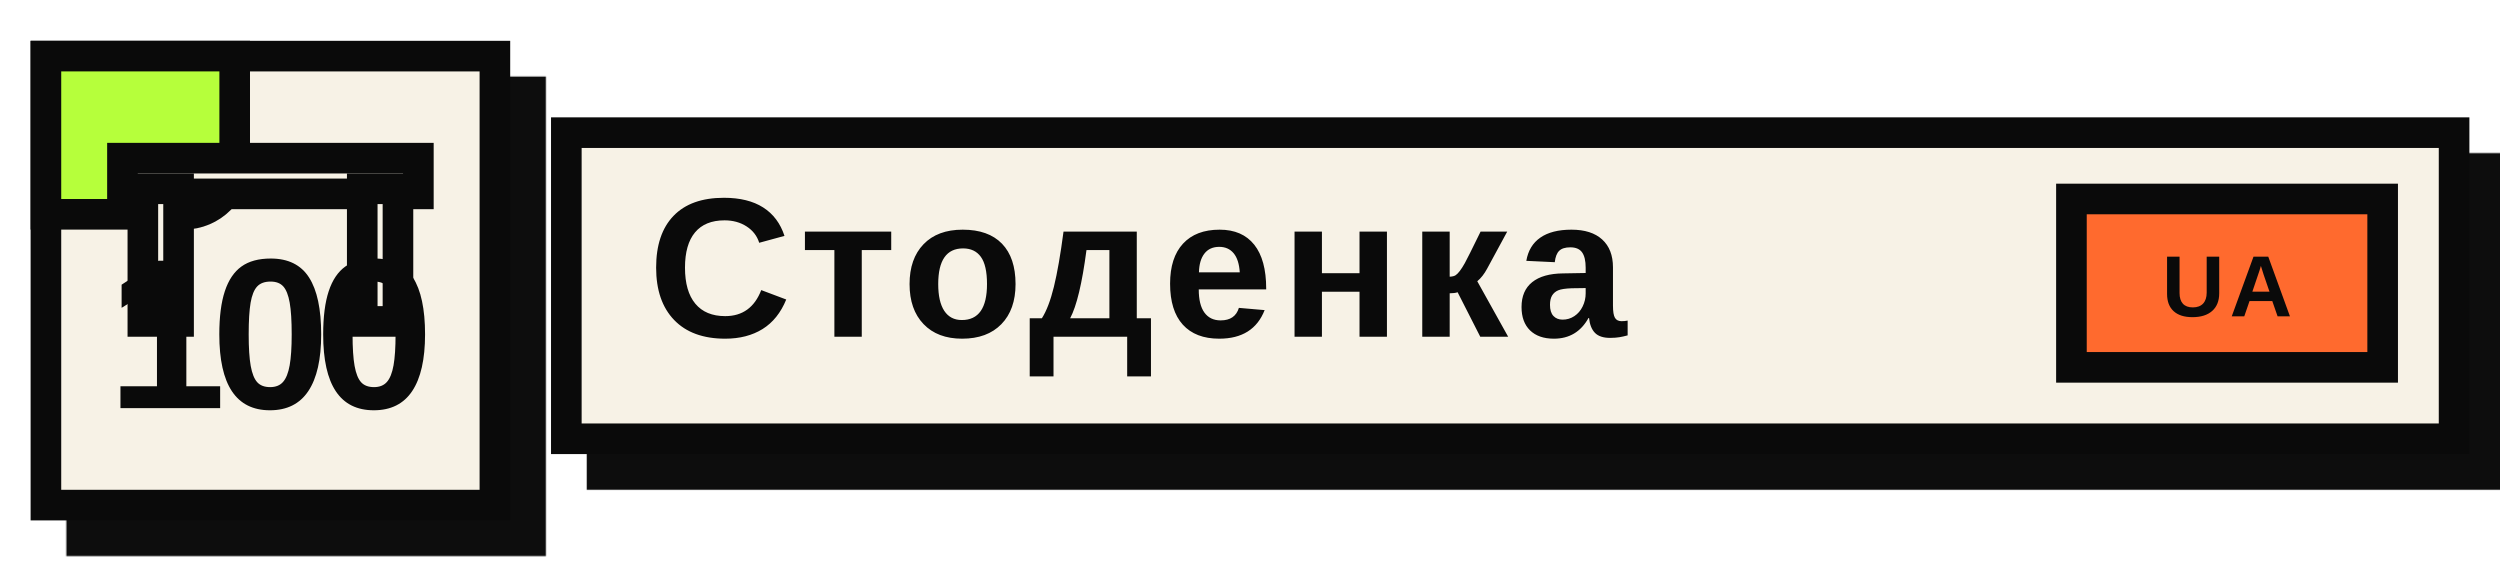
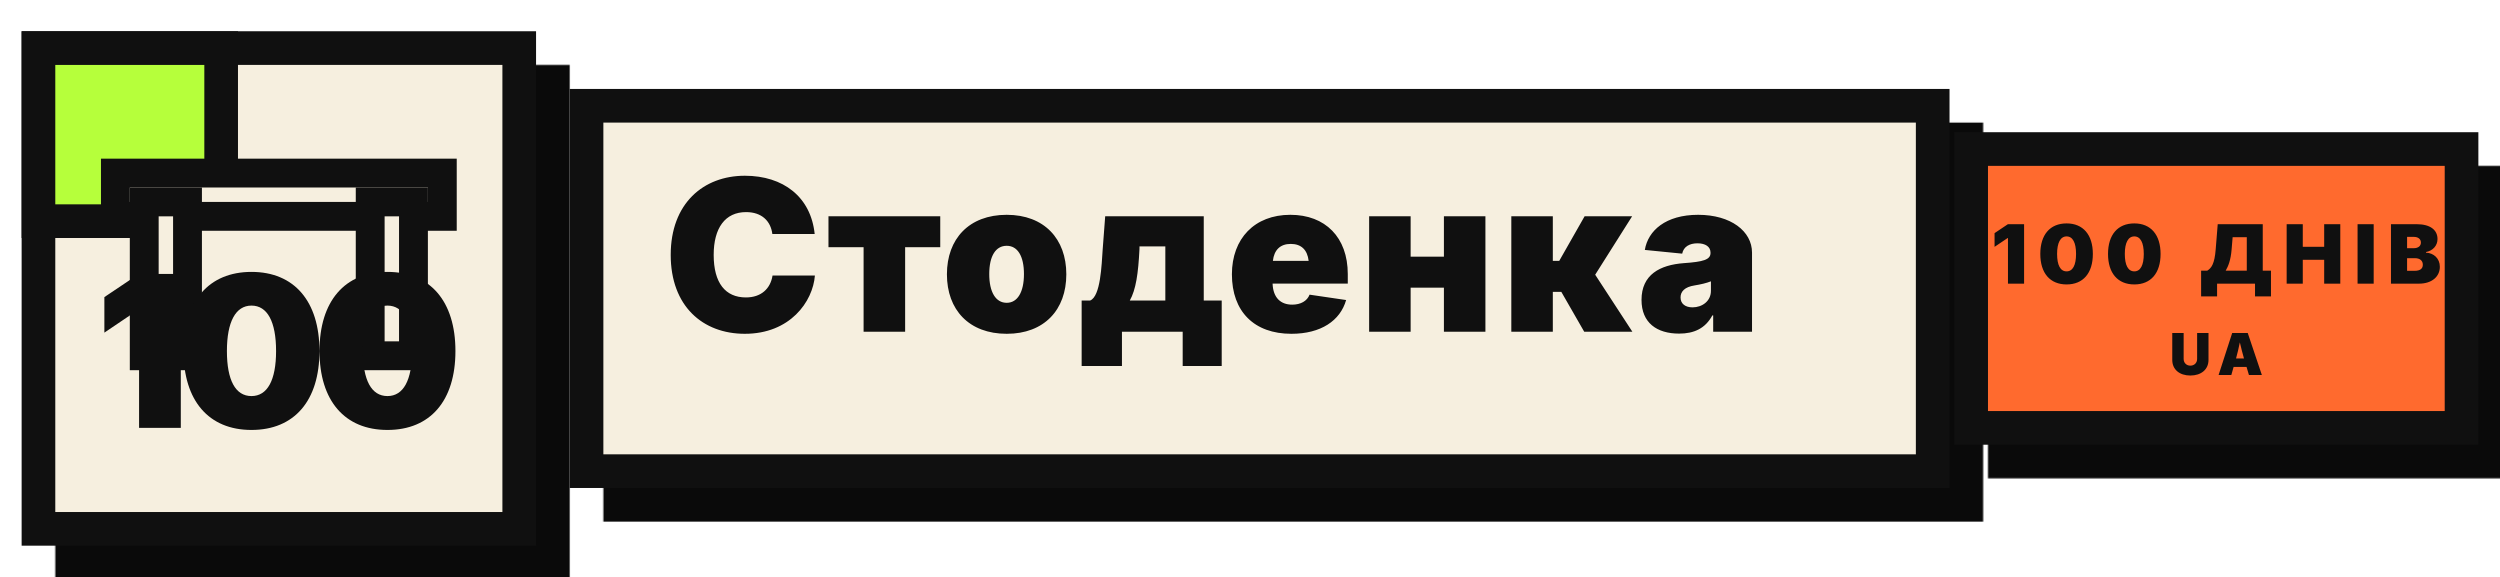
- <svg xmlns="http://www.w3.org/2000/svg" viewBox="0 0 980 220" fill="none">
+ <svg xmlns="http://www.w3.org/2000/svg" viewBox="0 0 1040 240" fill="none" role="img" aria-label="Стоденка">
  <defs>
-     <filter id="nbShadow" x="-20%" y="-20%" width="140%" height="140%" color-interpolation-filters="sRGB">
+     <filter id="shadow" x="-20%" y="-20%" width="140%" height="140%" color-interpolation-filters="sRGB">
      <feOffset dx="14" dy="14" in="SourceAlpha" result="off" />
-       <feColorMatrix in="off" type="matrix" values="0 0 0 0 0.05  0 0 0 0 0.05  0 0 0 0 0.05  0 0 0 1 0" result="shadow" />
+       <feColorMatrix in="off" type="matrix" values="0 0 0 0 0.04 0 0 0 0 0.04 0 0 0 0 0.04 0 0 0 1 0" result="shadow" />
      <feMerge>
        <feMergeNode in="shadow" />
        <feMergeNode in="SourceGraphic" />
      </feMerge>
    </filter>
-     <style>
-       .stroke {
-         stroke: #0a0a0a;
-         stroke-width: 12;
-         stroke-linejoin: miter;
-         stroke-linecap: square;
-       }
-       .heavy {
-         font-family: ui-sans-serif, system-ui, -apple-system, "Geist", Arial, sans-serif;
-         font-weight: 900;
-       }
-     </style>
  </defs>
-   <g filter="url(#nbShadow)">
-     <rect x="18" y="22" width="176" height="176" class="stroke" fill="#F7F2E6" />
-     <path d="M18 22H92V64C92 75.046 83.046 84 72 84H18V22Z" class="stroke" fill="#B6FF3B" />
-     <g transform="translate(48 62)">
-       <rect x="0" y="0" width="116" height="14" class="stroke" fill="#F7F2E6" />
-       <rect x="8" y="12" width="14" height="52" class="stroke" fill="#F7F2E6" />
-       <rect x="94" y="12" width="14" height="52" class="stroke" fill="#F7F2E6" />
-     </g>
-     <text x="106" y="160" text-anchor="middle" class="heavy" font-size="84" fill="#0a0a0a" letter-spacing="-6">100</text>
-     <rect x="222" y="52" width="740" height="120" class="stroke" fill="#F7F2E6" />
-     <text x="254" y="132" class="heavy" font-size="78" fill="#0a0a0a" letter-spacing="3">Стоденка</text>
-     <rect x="812" y="78" width="122" height="66" class="stroke" fill="#FF6A2E" />
-     <text x="873" y="124" text-anchor="middle" class="heavy" font-size="34" fill="#0a0a0a" letter-spacing="2">UA</text>
+   <g filter="url(#shadow)">
+     <rect x="16" y="20" width="200" height="200" fill="#F6EFDF" stroke="#101010" stroke-width="14" />
+     <path d="M16 20H92V68C92 81.255 81.255 92 68 92H16V20Z" fill="#B6FF3B" stroke="#101010" stroke-width="14" />
+     <rect x="48" y="72" width="136" height="18" fill="#F6EFDF" stroke="#101010" stroke-width="12" />
+     <rect x="60" y="84" width="18" height="64" fill="#F6EFDF" stroke="#101010" stroke-width="12" />
+     <rect x="154" y="84" width="18" height="64" fill="#F6EFDF" stroke="#101010" stroke-width="12" />
+     <text x="116" y="178" text-anchor="middle" fill="#101010" font-family="ui-sans-serif, system-ui, -apple-system, 'Segoe UI', sans-serif" font-size="88" font-weight="900" letter-spacing="-6">
+       100
+     </text>
+     <rect x="244" y="44" width="560" height="152" fill="#F6EFDF" stroke="#101010" stroke-width="14" />
+     <text x="276" y="138" fill="#101010" font-family="ui-sans-serif, system-ui, -apple-system, 'Segoe UI', sans-serif" font-size="88" font-weight="900" letter-spacing="2">
+       Стоденка
+     </text>
+     <rect x="820" y="62" width="204" height="116" fill="#FF6A2E" stroke="#101010" stroke-width="14" />
+     <text x="922" y="118" text-anchor="middle" fill="#101010" font-family="ui-sans-serif, system-ui, -apple-system, 'Segoe UI', sans-serif" font-size="34" font-weight="900" letter-spacing="4">
+       100 ДНІВ
+     </text>
+     <text x="922" y="156" text-anchor="middle" fill="#101010" font-family="ui-sans-serif, system-ui, -apple-system, 'Segoe UI', sans-serif" font-size="24" font-weight="900" letter-spacing="3">
+       UA
+     </text>
  </g>
</svg>
